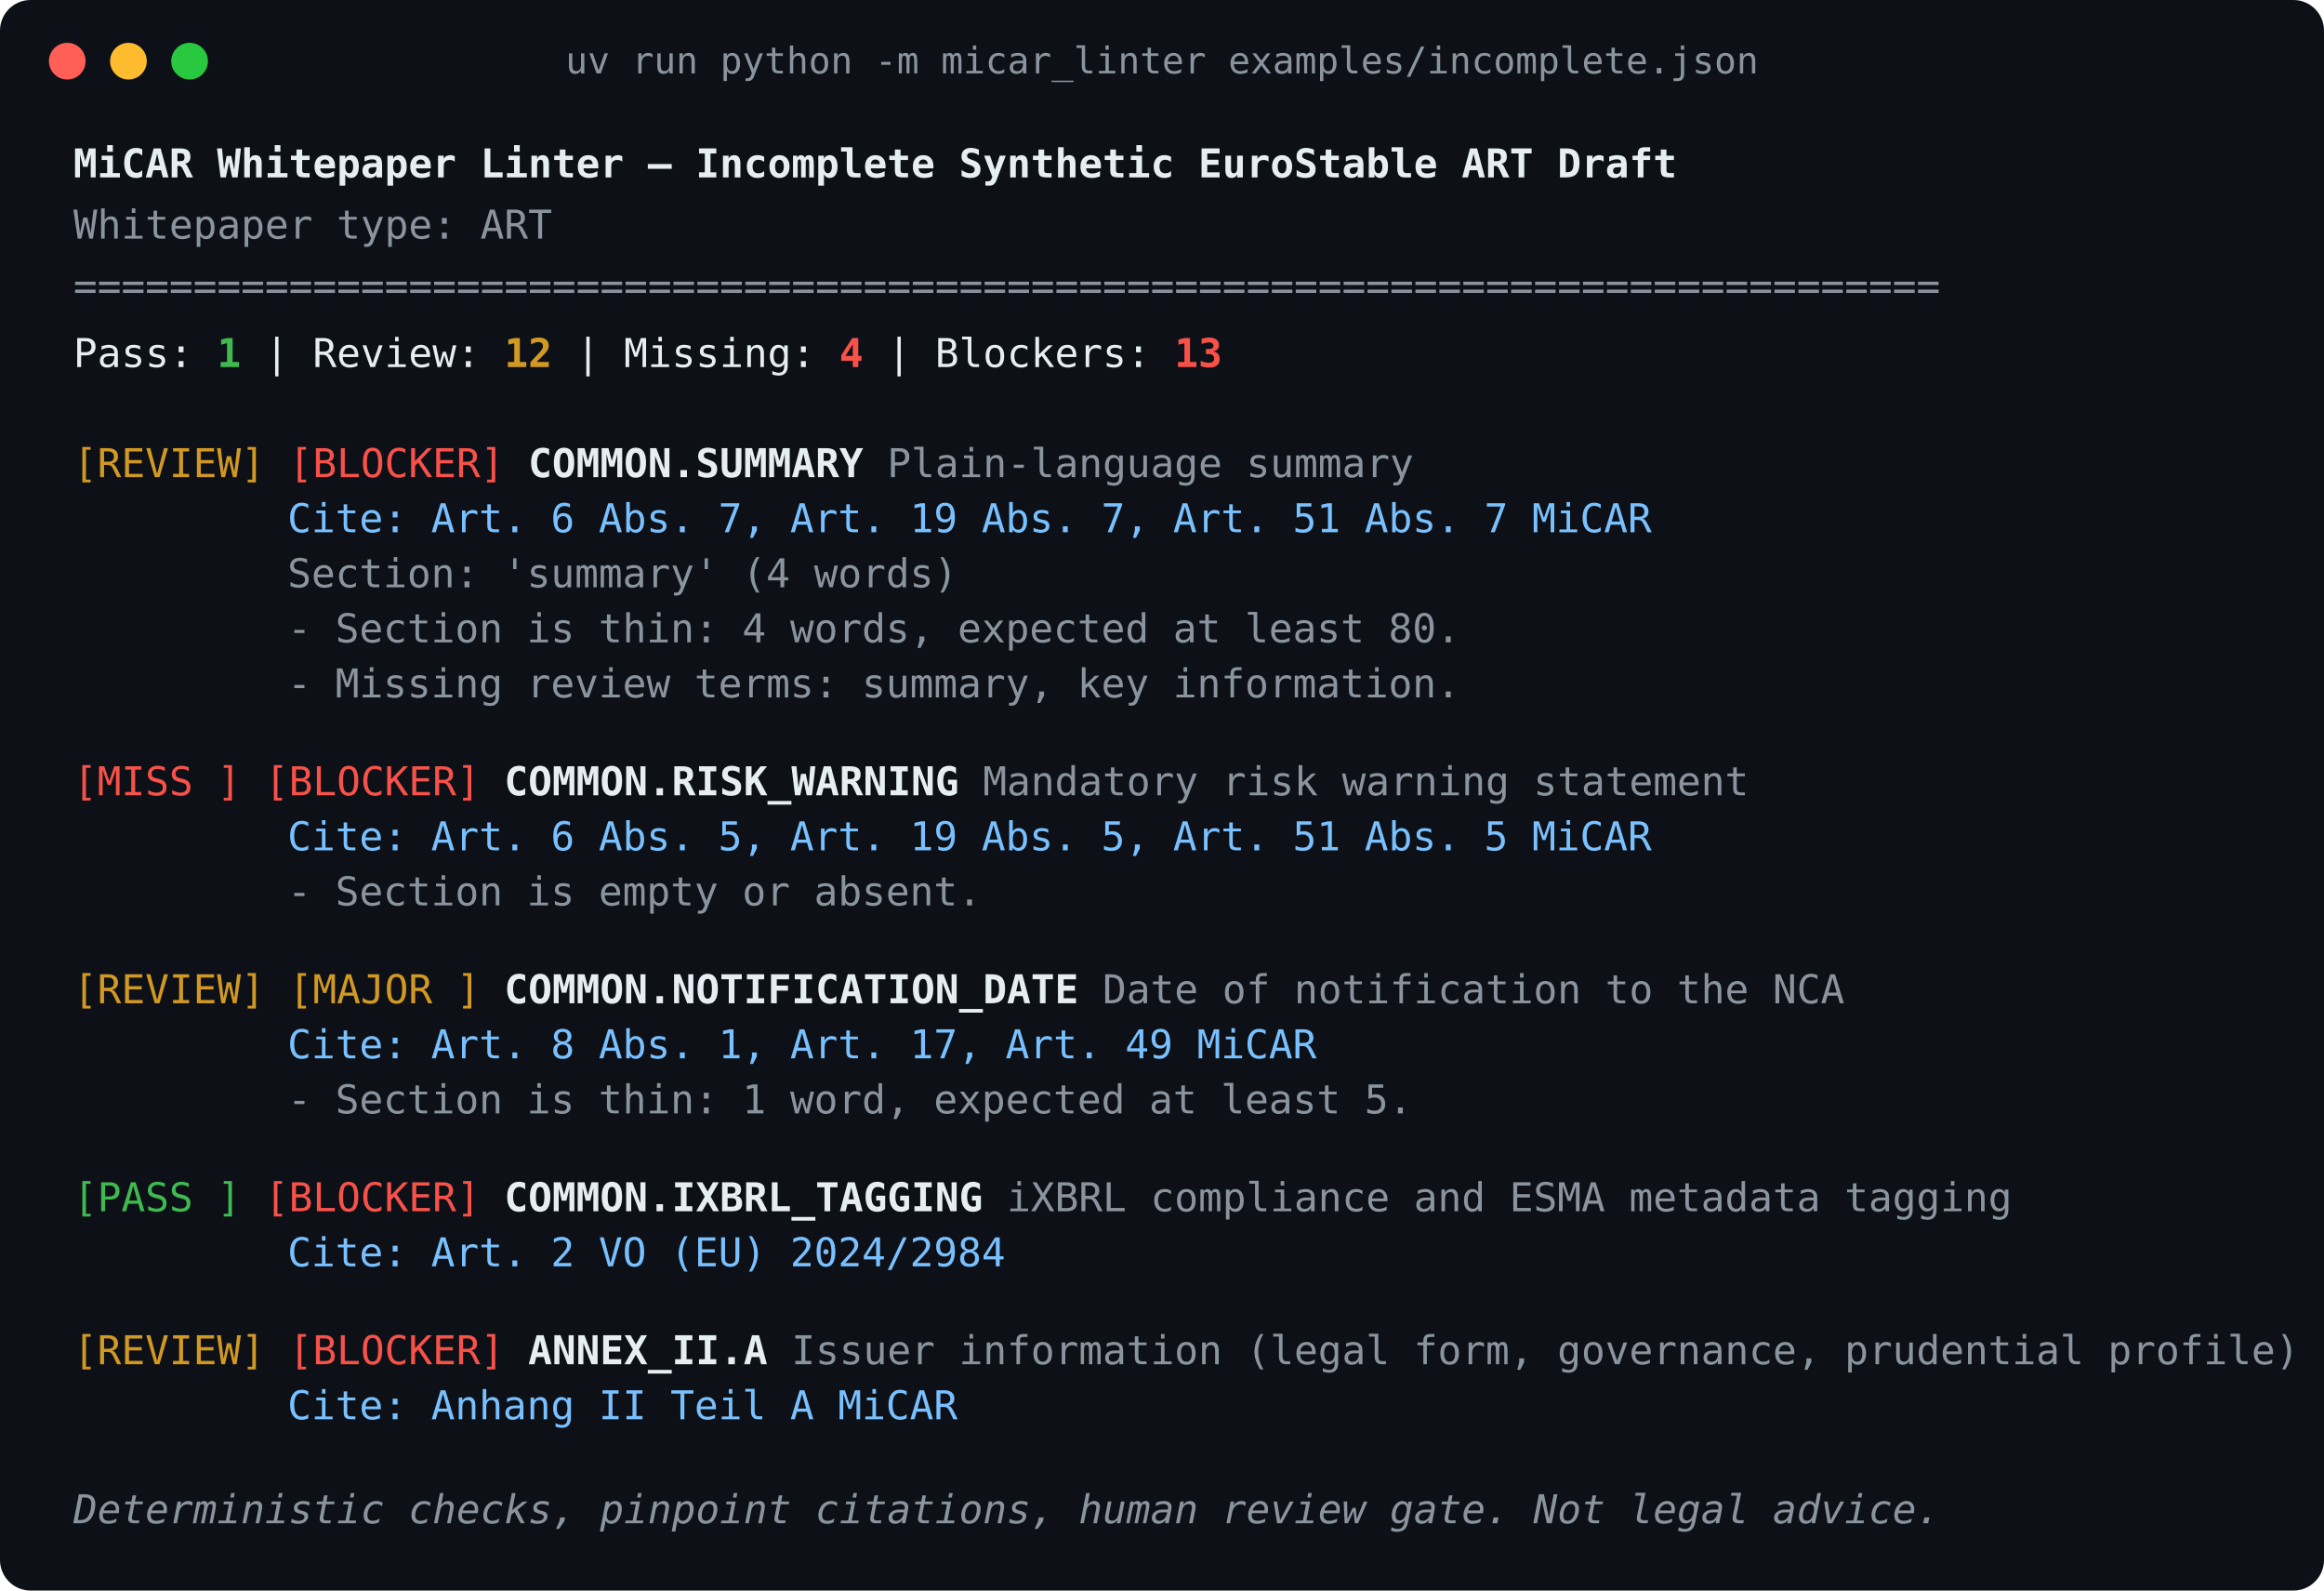
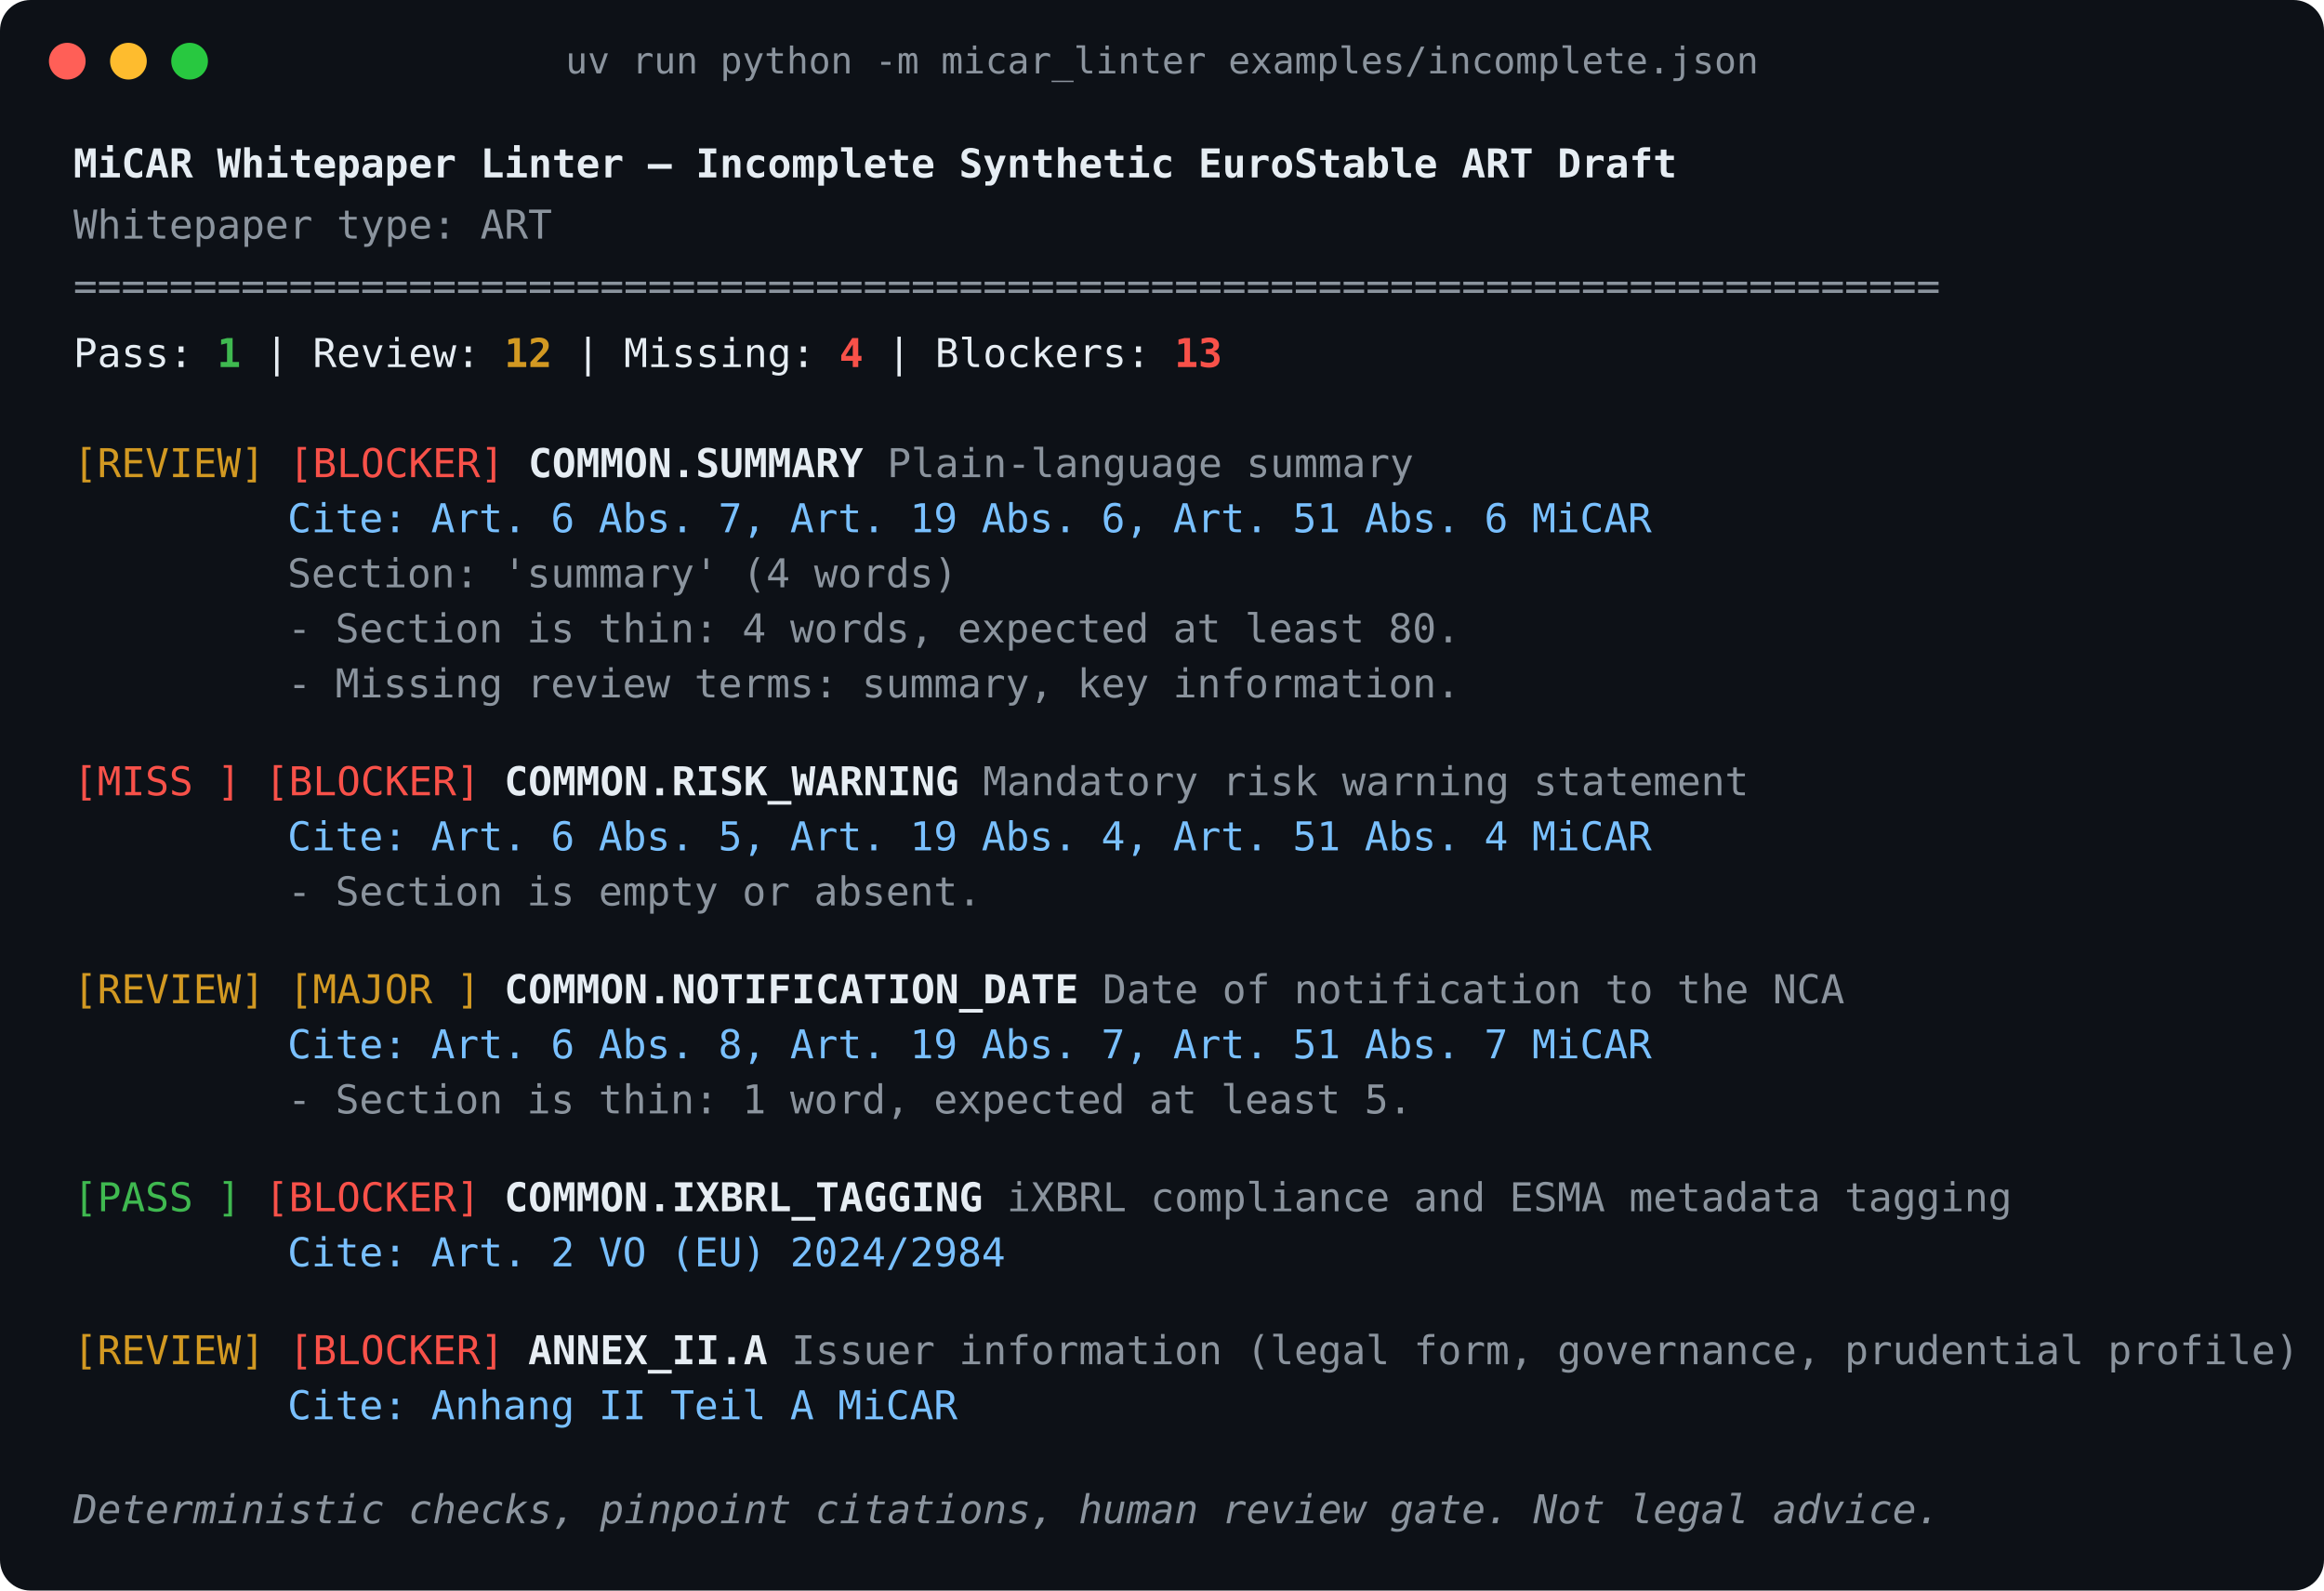
<svg xmlns="http://www.w3.org/2000/svg" viewBox="0 0 760 520" font-family="SF Mono, Menlo, Consolas, monospace" font-size="13">
  <rect width="760" height="520" rx="10" fill="#0d1117" />
  <circle cx="22" cy="20" r="6" fill="#ff5f57" />
  <circle cx="42" cy="20" r="6" fill="#febc2e" />
  <circle cx="62" cy="20" r="6" fill="#28c840" />
  <text x="380" y="24" fill="#8b949e" font-size="12" text-anchor="middle">uv run python -m micar_linter examples/incomplete.json</text>
  <text x="24" y="58" fill="#e6edf3" font-weight="bold">MiCAR Whitepaper Linter — Incomplete Synthetic EuroStable ART Draft</text>
  <text x="24" y="78" fill="#8b949e">Whitepaper type: ART</text>
  <text x="24" y="98" fill="#8b949e">==============================================================================</text>
  <text x="24" y="120" fill="#e6edf3">Pass: <tspan fill="#3fb950" font-weight="bold">1</tspan>  |  Review: <tspan fill="#d29922" font-weight="bold">12</tspan>  |  Missing: <tspan fill="#f85149" font-weight="bold">4</tspan>  |  Blockers: <tspan fill="#f85149" font-weight="bold">13</tspan>
  </text>
  <text x="24" y="156" fill="#d29922">[REVIEW] <tspan fill="#f85149">[BLOCKER]</tspan>
    <tspan fill="#e6edf3" font-weight="bold">COMMON.SUMMARY</tspan>
    <tspan fill="#8b949e">Plain-language summary</tspan>
  </text>
-   <text x="94" y="174" fill="#79c0ff">Cite:  Art. 6 Abs. 7, Art. 19 Abs. 7, Art. 51 Abs. 7 MiCAR</text>
+   <text x="94" y="174" fill="#79c0ff">Cite:  Art. 6 Abs. 7, Art. 19 Abs. 6, Art. 51 Abs. 6 MiCAR</text>
  <text x="94" y="192" fill="#8b949e">Section: 'summary'  (4 words)</text>
  <text x="94" y="210" fill="#8b949e">-  Section is thin: 4 words, expected at least 80.</text>
  <text x="94" y="228" fill="#8b949e">-  Missing review terms: summary, key information.</text>
  <text x="24" y="260" fill="#f85149">[MISS  ] [BLOCKER] <tspan fill="#e6edf3" font-weight="bold">COMMON.RISK_WARNING</tspan>
    <tspan fill="#8b949e">Mandatory risk warning statement</tspan>
  </text>
-   <text x="94" y="278" fill="#79c0ff">Cite:  Art. 6 Abs. 5, Art. 19 Abs. 5, Art. 51 Abs. 5 MiCAR</text>
+   <text x="94" y="278" fill="#79c0ff">Cite:  Art. 6 Abs. 5, Art. 19 Abs. 4, Art. 51 Abs. 4 MiCAR</text>
  <text x="94" y="296" fill="#8b949e">-  Section is empty or absent.</text>
  <text x="24" y="328" fill="#d29922">[REVIEW] [MAJOR  ] <tspan fill="#e6edf3" font-weight="bold">COMMON.NOTIFICATION_DATE</tspan>
    <tspan fill="#8b949e">Date of notification to the NCA</tspan>
  </text>
-   <text x="94" y="346" fill="#79c0ff">Cite:  Art. 8 Abs. 1, Art. 17, Art. 49 MiCAR</text>
+   <text x="94" y="346" fill="#79c0ff">Cite:  Art. 6 Abs. 8, Art. 19 Abs. 7, Art. 51 Abs. 7 MiCAR</text>
  <text x="94" y="364" fill="#8b949e">-  Section is thin: 1 word, expected at least 5.</text>
  <text x="24" y="396" fill="#3fb950">[PASS  ] <tspan fill="#f85149">[BLOCKER]</tspan>
    <tspan fill="#e6edf3" font-weight="bold">COMMON.IXBRL_TAGGING</tspan>
    <tspan fill="#8b949e">iXBRL compliance and ESMA metadata tagging</tspan>
  </text>
  <text x="94" y="414" fill="#79c0ff">Cite:  Art. 2 VO (EU) 2024/2984</text>
  <text x="24" y="446" fill="#d29922">[REVIEW] <tspan fill="#f85149">[BLOCKER]</tspan>
    <tspan fill="#e6edf3" font-weight="bold">ANNEX_II.A</tspan>
    <tspan fill="#8b949e">Issuer information (legal form, governance, prudential profile)</tspan>
  </text>
  <text x="94" y="464" fill="#79c0ff">Cite:  Anhang II Teil A MiCAR</text>
  <text x="24" y="498" fill="#8b949e" font-style="italic">Deterministic checks, pinpoint citations, human review gate. Not legal advice.</text>
</svg>
